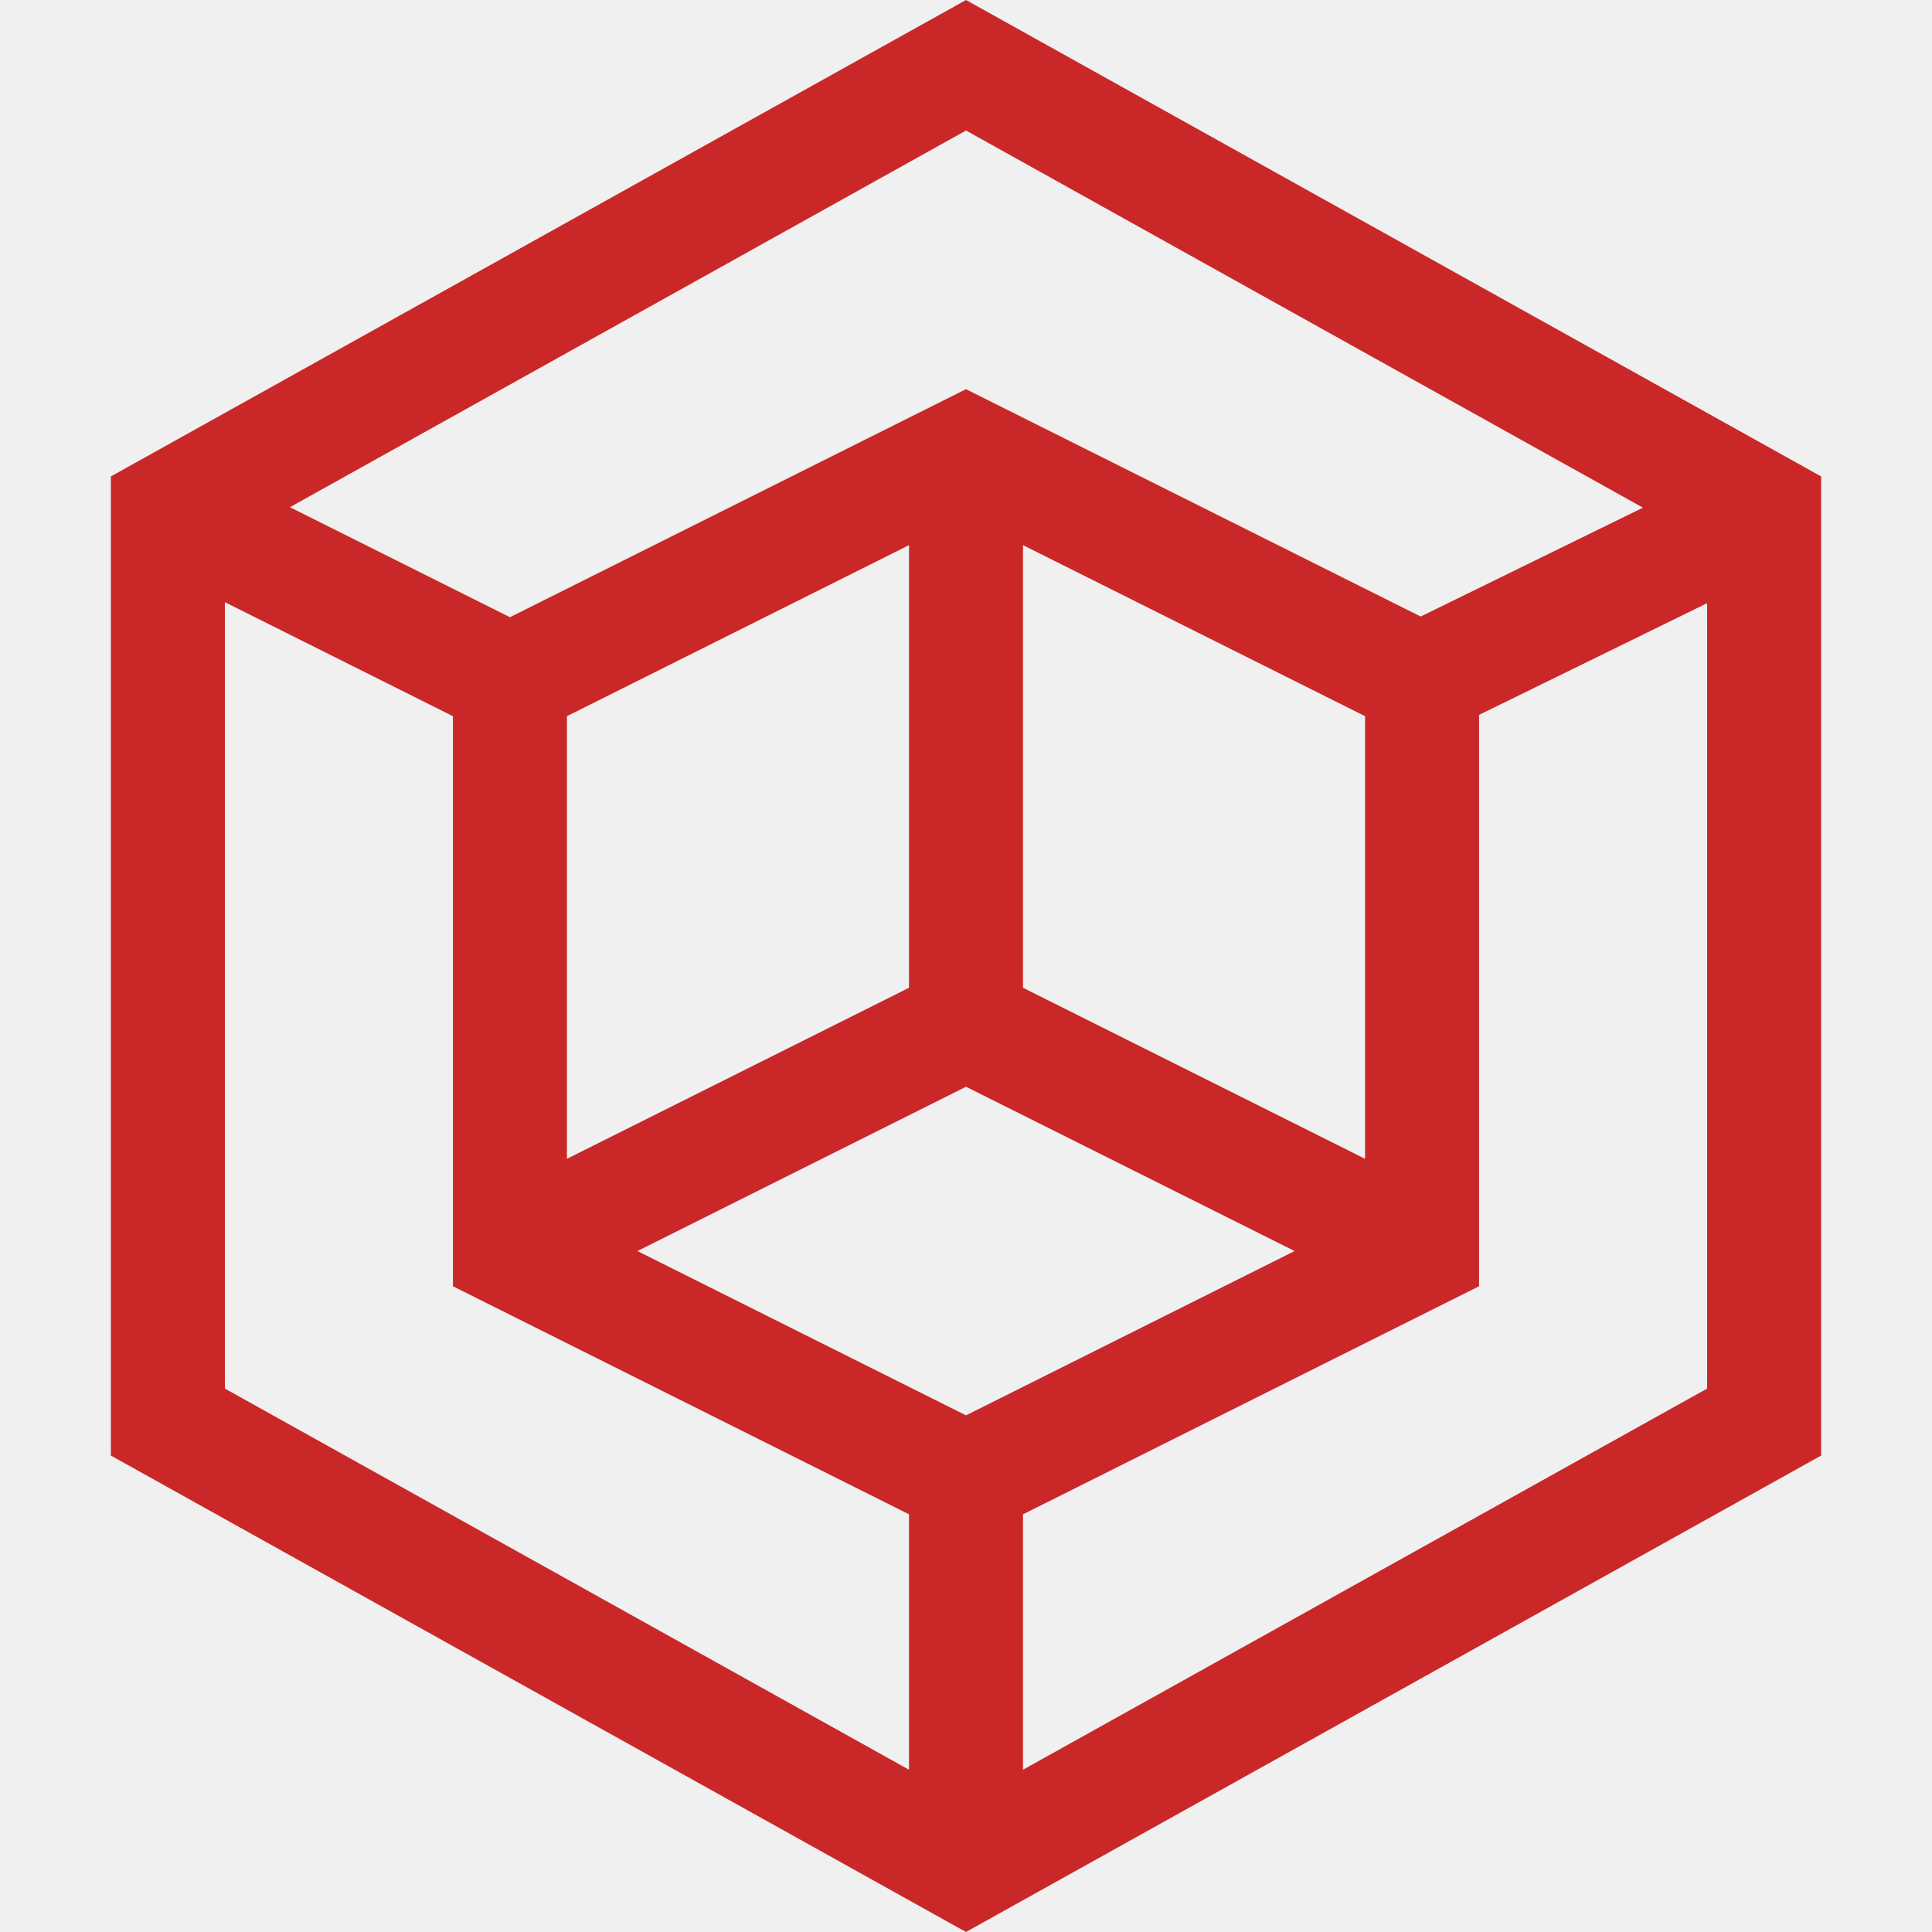
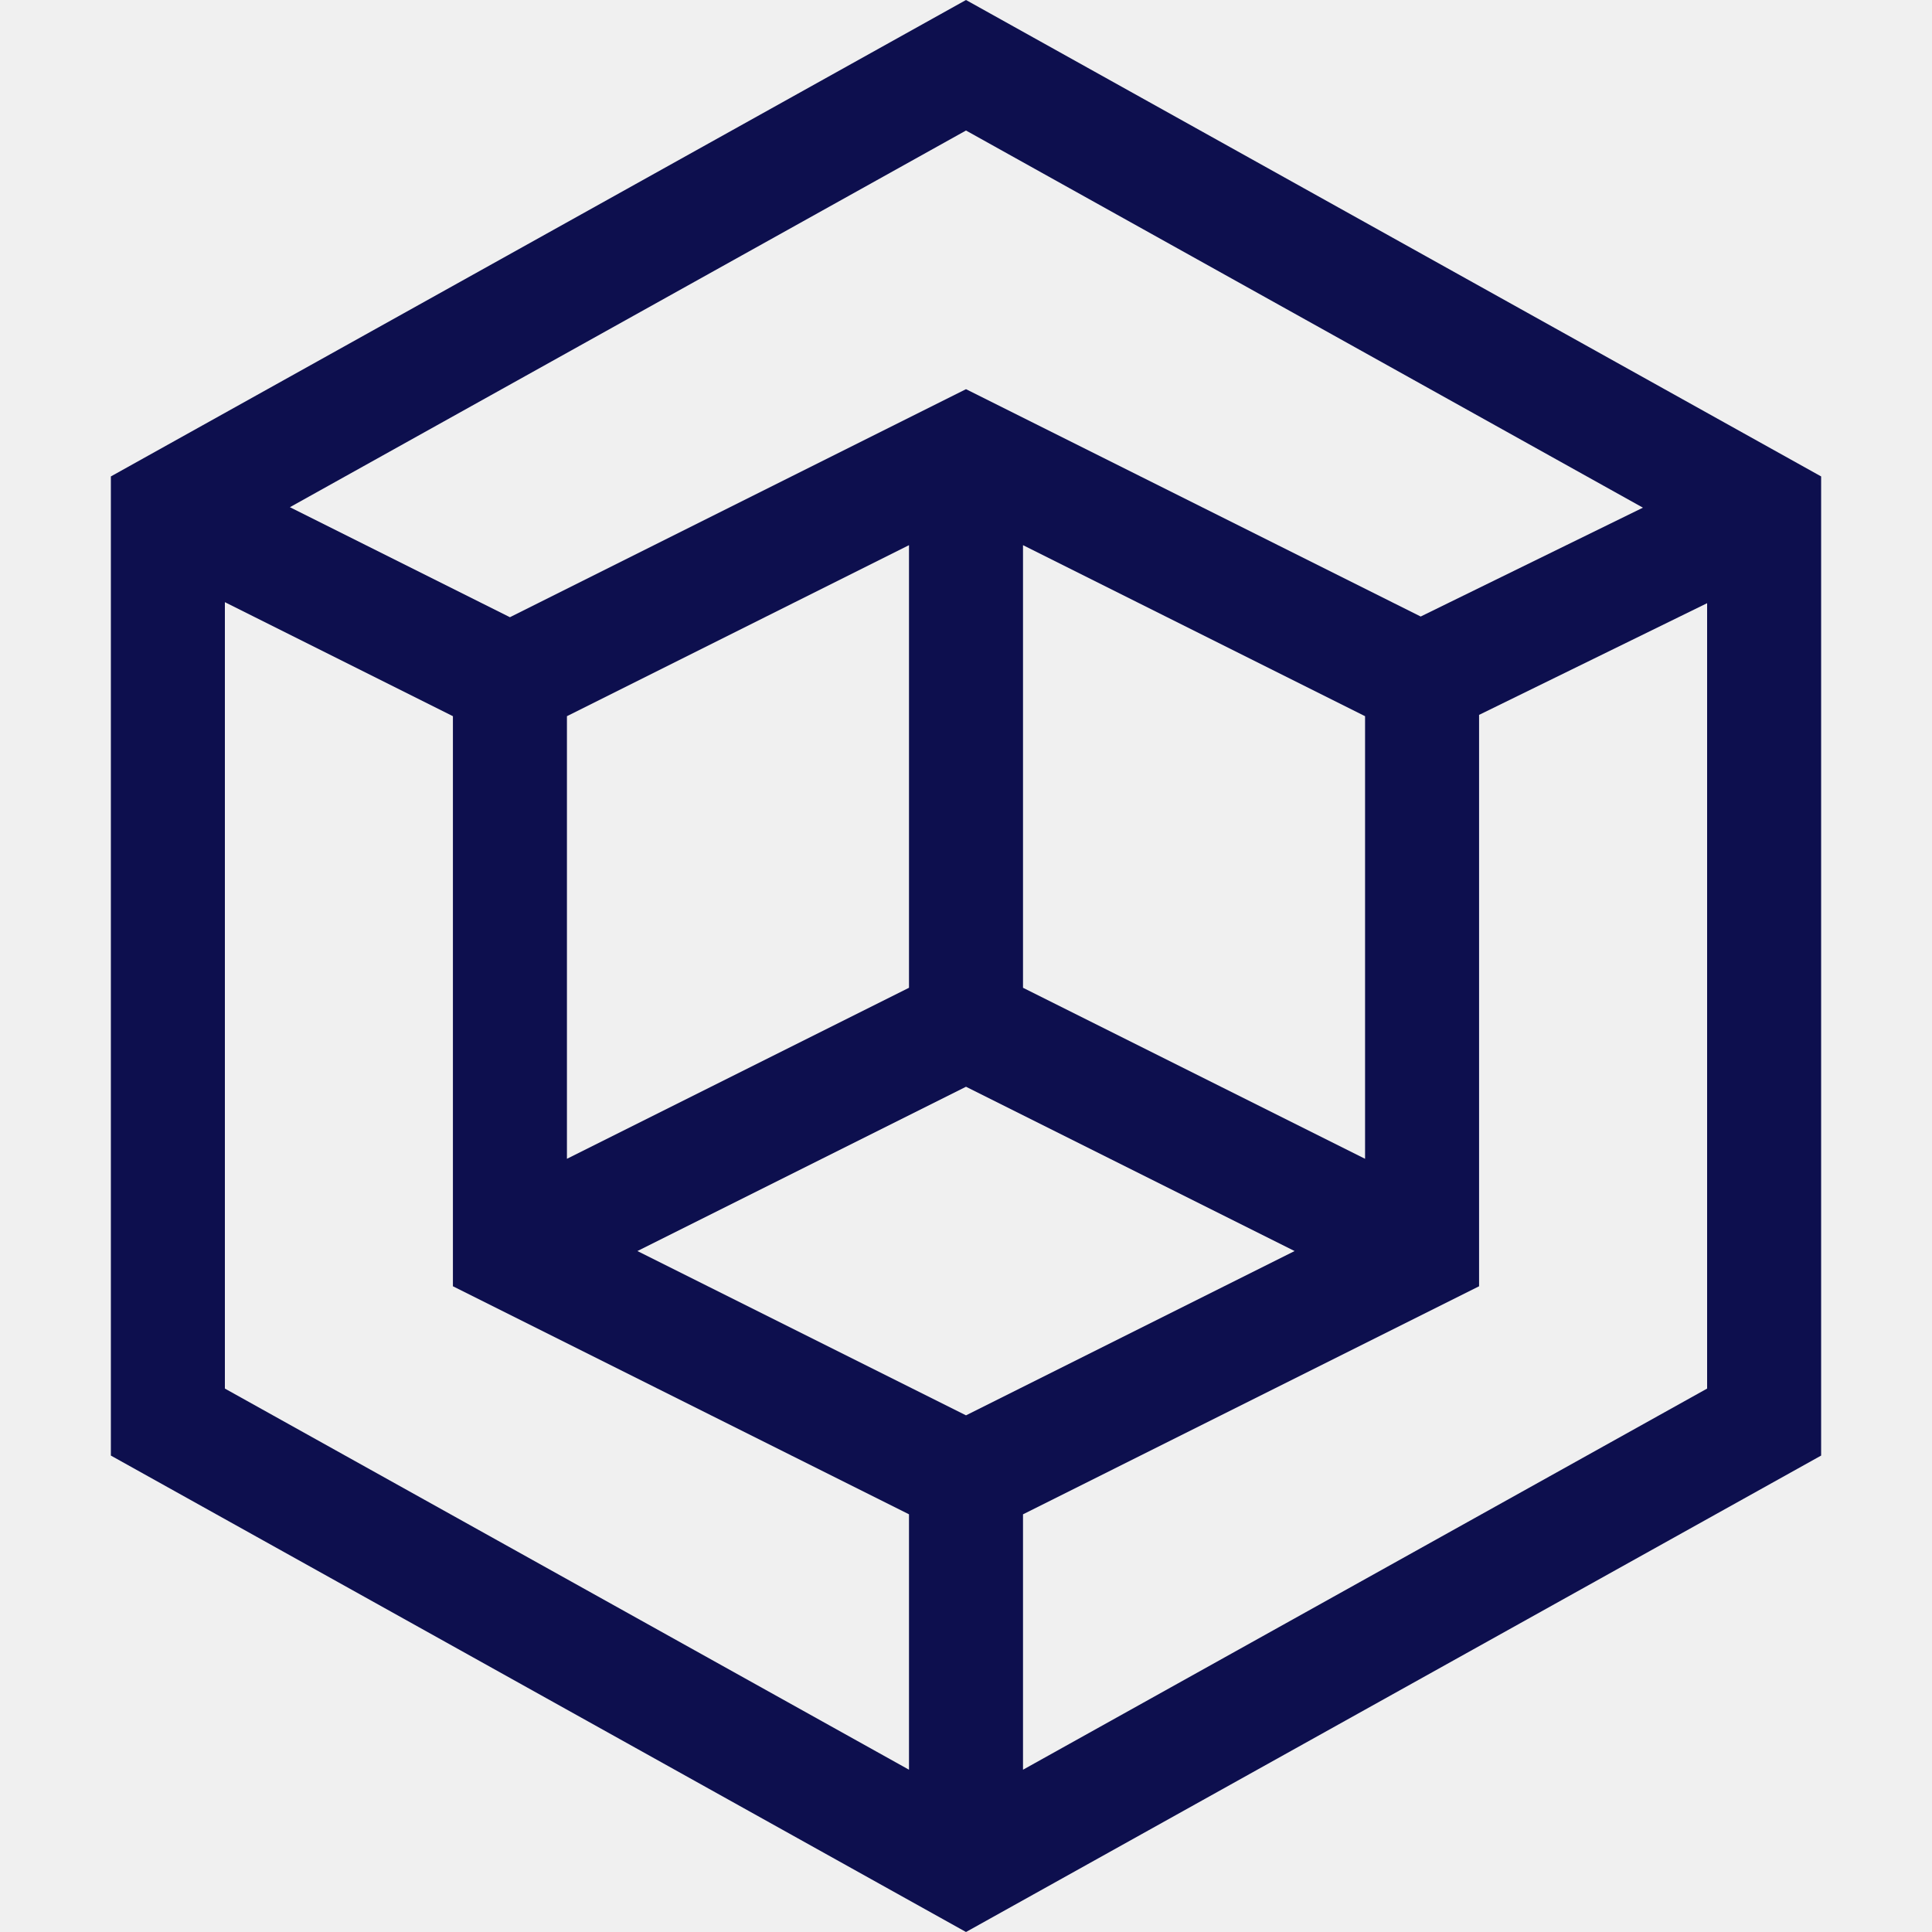
<svg xmlns="http://www.w3.org/2000/svg" width="512" height="512" viewBox="0 0 512 512" fill="none">
-   <g clip-path="url(#clip0)">
-     <path d="M256 0L29.381 126.259V385.741L256 512L482.619 385.741V126.259L256 0ZM435.394 134.537L376.496 163.385L256 103.137L135.136 163.569L76.827 134.414L256 34.589L435.394 134.537ZM256 375.08L168.918 331.54L256 288L343.081 331.54L256 375.08ZM361.756 307.094L271.108 261.77V144.473L361.756 189.797V307.094ZM240.892 261.77L150.244 307.094V189.797L240.892 144.473V261.77ZM59.597 159.581L120.028 189.797V340.876L240.892 401.308V468.993L59.597 367.986V159.581ZM271.108 468.994V401.309L391.971 340.877V189.452L452.403 159.852V367.986L271.108 468.994Z" fill="#CA2828" />
-   </g>
-   <defs>
-     <clipPath id="clip0">
-       <rect width="512" height="512" fill="white" />
-     </clipPath>
-   </defs>
+   <path d="M256 0L29.381 126.259V385.741L256 512L482.619 385.741V126.259L256 0ZM435.394 134.537L376.496 163.385L256 103.137L135.136 163.569L76.827 134.414L256 34.589L435.394 134.537ZM256 375.08L168.918 331.54L256 288L343.081 331.54L256 375.08ZM361.756 307.094L271.108 261.77V144.473L361.756 189.797V307.094ZM240.892 261.77L150.244 307.094V189.797L240.892 144.473V261.77ZM59.597 159.581L120.028 189.797V340.876L240.892 401.308V468.993L59.597 367.986V159.581ZM271.108 468.994V401.309L391.971 340.877V189.452L452.403 159.852V367.986L271.108 468.994Z" fill="#0D0F4E" />
</svg>
